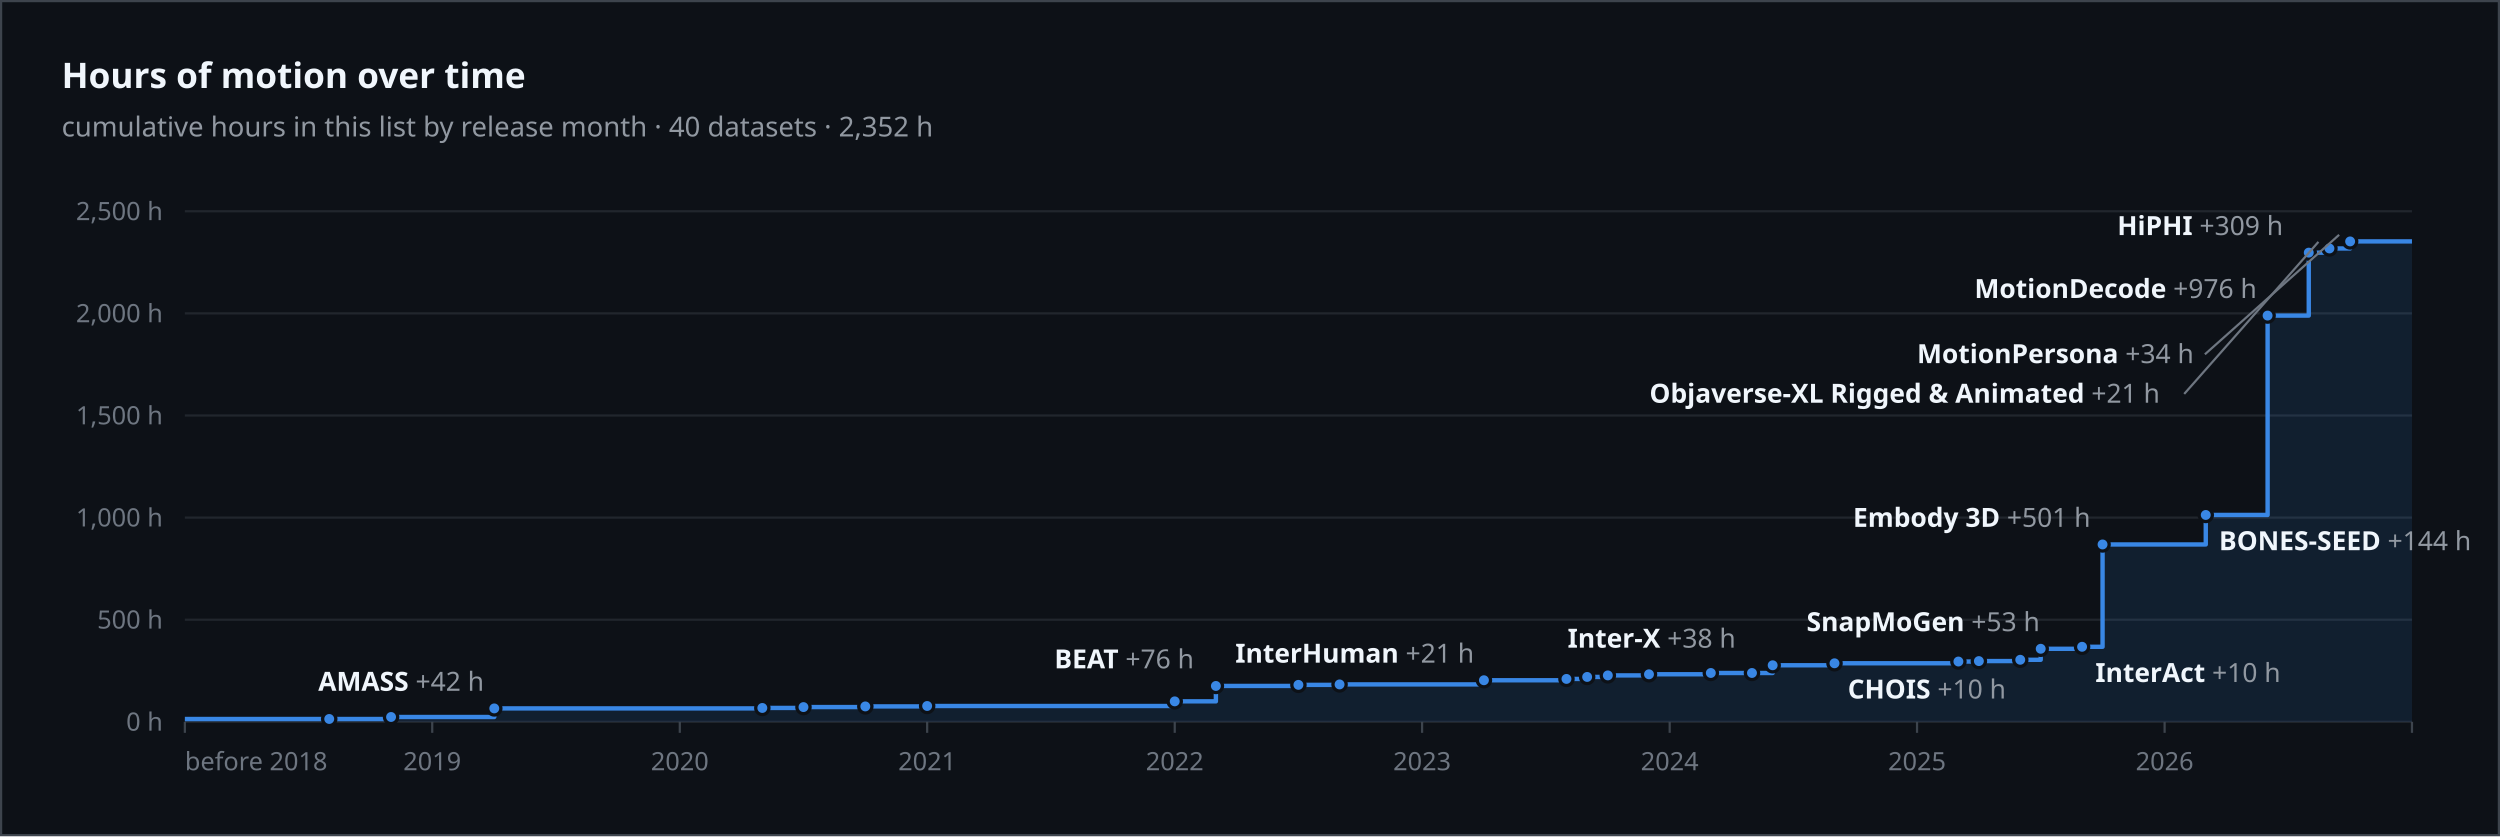
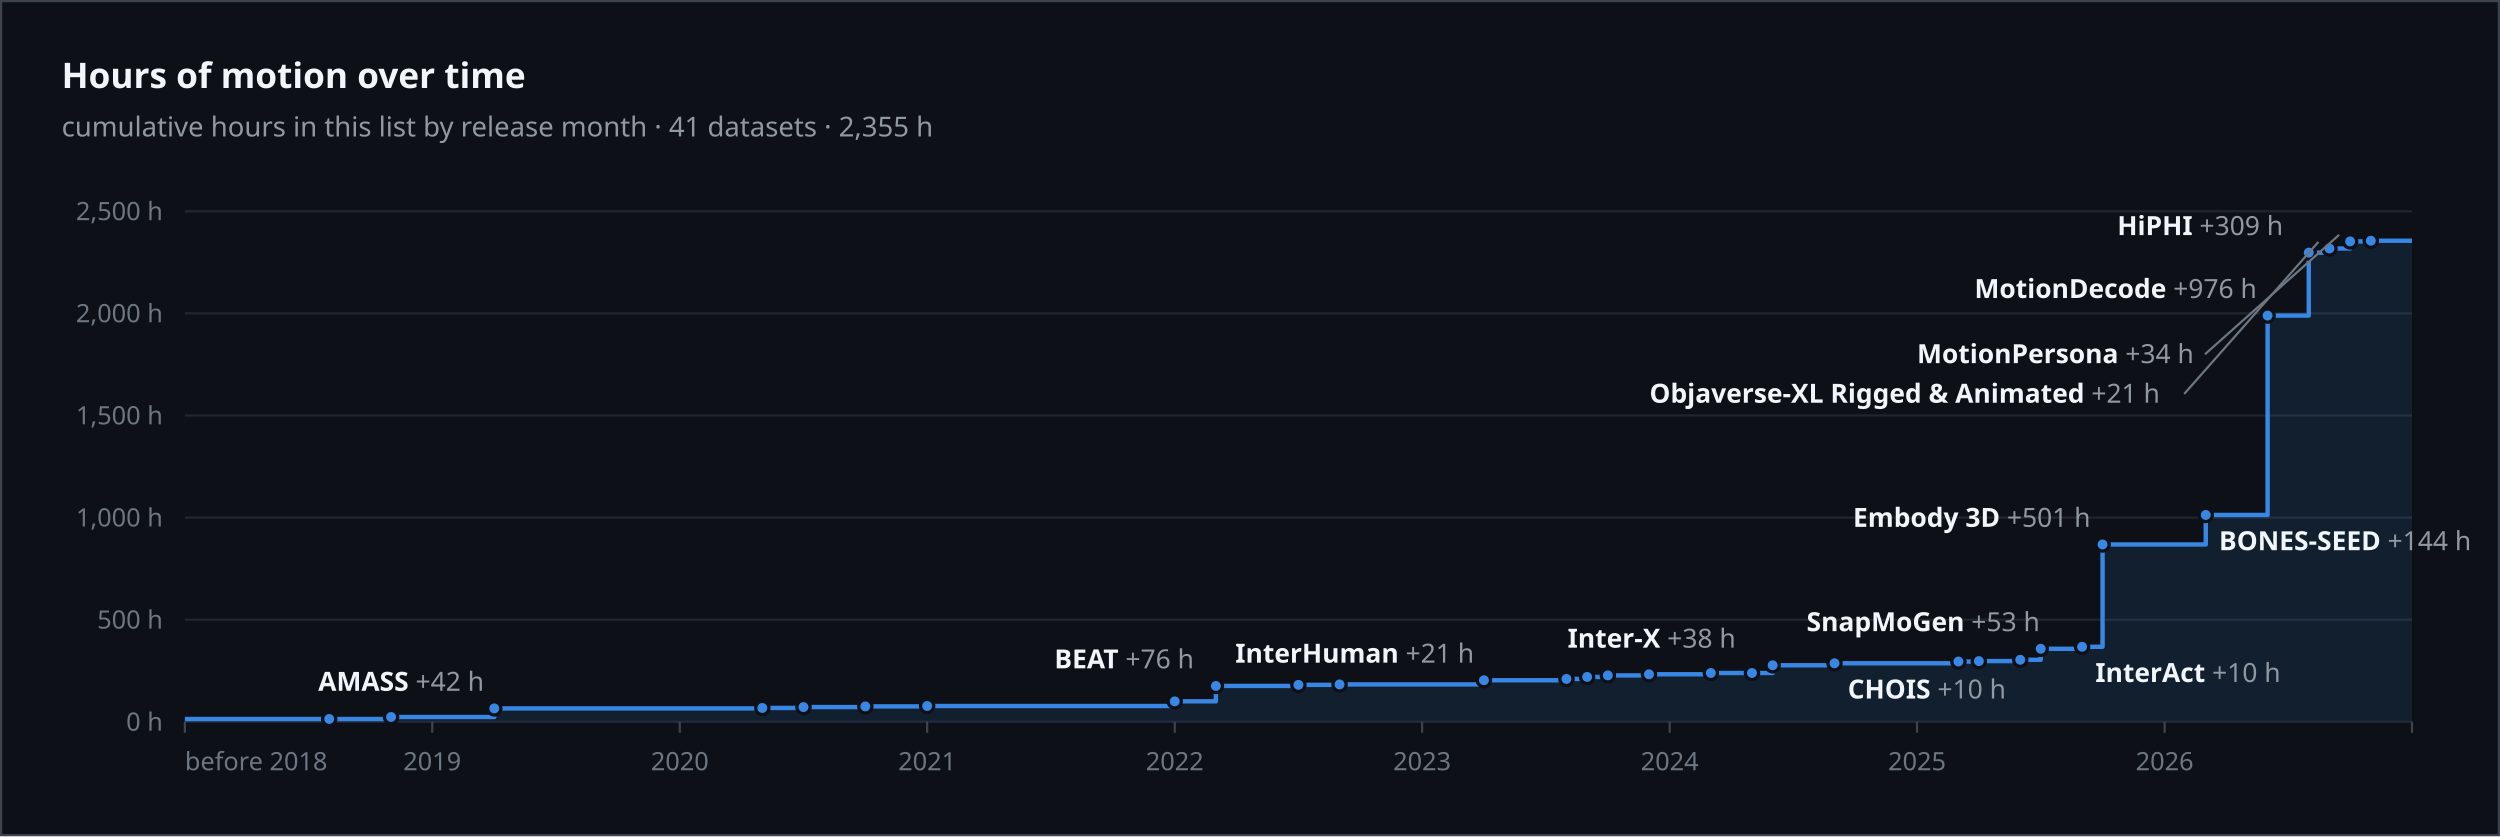
<svg xmlns="http://www.w3.org/2000/svg" width="1136" height="380" viewBox="0 0 1136 380" role="img" aria-label="Hours of motion over time" font-family="-apple-system, BlinkMacSystemFont, 'Segoe UI', 'Noto Sans', Helvetica, Arial, sans-serif">
  <rect x="0.5" y="0.5" width="1135" height="379" fill="#0d1117" stroke="#3d444d" />
  <text x="28" y="40" font-size="16" font-weight="600" fill="#f0f6fc">Hours of motion over time</text>
-   <text x="28" y="62" font-size="12.5" fill="#9198a1">cumulative hours in this list by release month · 40 datasets · 2,352 h</text>
+   <text x="28" y="62" font-size="12.5" fill="#9198a1">cumulative hours in this list by release month · 41 datasets · 2,355 h</text>
  <line x1="84" y1="328.0" x2="1096" y2="328.0" stroke="#21262d" stroke-width="1" />
  <text x="74" y="328.0" dy="0.35em" text-anchor="end" font-size="11.5" fill="#6e7681">0 h</text>
  <line x1="84" y1="281.6" x2="1096" y2="281.6" stroke="#21262d" stroke-width="1" />
  <text x="74" y="281.6" dy="0.35em" text-anchor="end" font-size="11.5" fill="#6e7681">500 h</text>
  <line x1="84" y1="235.2" x2="1096" y2="235.2" stroke="#21262d" stroke-width="1" />
  <text x="74" y="235.2" dy="0.35em" text-anchor="end" font-size="11.5" fill="#6e7681">1,000 h</text>
  <line x1="84" y1="188.8" x2="1096" y2="188.8" stroke="#21262d" stroke-width="1" />
  <text x="74" y="188.8" dy="0.35em" text-anchor="end" font-size="11.5" fill="#6e7681">1,500 h</text>
  <line x1="84" y1="142.4" x2="1096" y2="142.4" stroke="#21262d" stroke-width="1" />
  <text x="74" y="142.4" dy="0.35em" text-anchor="end" font-size="11.5" fill="#6e7681">2,000 h</text>
  <line x1="84" y1="96.0" x2="1096" y2="96.0" stroke="#21262d" stroke-width="1" />
  <text x="74" y="96.0" dy="0.35em" text-anchor="end" font-size="11.5" fill="#6e7681">2,500 h</text>
  <line x1="84.0" y1="328" x2="84.0" y2="333" stroke="#3d444d" />
  <text x="84.0" y="350" text-anchor="start" font-size="11.5" fill="#6e7681">before 2018</text>
  <line x1="196.4" y1="328" x2="196.4" y2="333" stroke="#3d444d" />
  <text x="196.4" y="350" text-anchor="middle" font-size="11.5" fill="#6e7681">2019</text>
  <line x1="308.9" y1="328" x2="308.9" y2="333" stroke="#3d444d" />
  <text x="308.9" y="350" text-anchor="middle" font-size="11.5" fill="#6e7681">2020</text>
  <line x1="421.3" y1="328" x2="421.3" y2="333" stroke="#3d444d" />
  <text x="421.3" y="350" text-anchor="middle" font-size="11.5" fill="#6e7681">2021</text>
  <line x1="533.8" y1="328" x2="533.8" y2="333" stroke="#3d444d" />
  <text x="533.8" y="350" text-anchor="middle" font-size="11.5" fill="#6e7681">2022</text>
  <line x1="646.2" y1="328" x2="646.2" y2="333" stroke="#3d444d" />
  <text x="646.2" y="350" text-anchor="middle" font-size="11.5" fill="#6e7681">2023</text>
  <line x1="758.7" y1="328" x2="758.7" y2="333" stroke="#3d444d" />
  <text x="758.7" y="350" text-anchor="middle" font-size="11.5" fill="#6e7681">2024</text>
  <line x1="871.1" y1="328" x2="871.1" y2="333" stroke="#3d444d" />
  <text x="871.1" y="350" text-anchor="middle" font-size="11.5" fill="#6e7681">2025</text>
  <line x1="983.6" y1="328" x2="983.6" y2="333" stroke="#3d444d" />
  <text x="983.6" y="350" text-anchor="middle" font-size="11.5" fill="#6e7681">2026</text>
  <line x1="1096.0" y1="328" x2="1096.0" y2="333" stroke="#3d444d" />
-   <path d="M84,328 L84,326.7 L84.0,326.7 L149.6,326.7 L149.6,326.7 L177.7,326.7 L177.7,325.8 L224.6,325.8 L224.6,321.9 L346.4,321.9 L346.4,321.7 L365.1,321.7 L365.1,321.3 L393.2,321.3 L393.2,321.0 L421.3,321.0 L421.3,320.8 L533.8,320.8 L533.8,318.7 L552.5,318.7 L552.5,311.7 L590.0,311.7 L590.0,311.2 L608.7,311.2 L608.7,311.0 L674.3,311.0 L674.3,309.1 L711.8,309.1 L711.8,308.5 L721.2,308.5 L721.2,307.6 L730.6,307.6 L730.6,306.9 L749.3,306.9 L749.3,306.4 L777.4,306.4 L777.4,305.8 L796.1,305.8 L796.1,305.8 L805.5,305.8 L805.5,302.3 L833.6,302.3 L833.6,301.4 L889.9,301.4 L889.9,300.6 L899.2,300.6 L899.2,300.4 L918.0,300.4 L918.0,299.8 L927.3,299.8 L927.3,294.8 L946.1,294.8 L946.1,293.9 L955.4,293.9 L955.4,247.4 L1002.3,247.4 L1002.3,234.0 L1030.4,234.0 L1030.4,143.4 L1049.1,143.4 L1049.1,114.8 L1058.5,114.8 L1058.5,112.9 L1067.9,112.9 L1067.9,109.7 L1096.0,109.7 L1096.0,328 Z" fill="#3987e5" fill-opacity="0.12" />
-   <path d="M84.0,326.7 L149.6,326.7 L149.6,326.7 L177.7,326.7 L177.7,325.8 L224.6,325.8 L224.6,321.9 L346.4,321.9 L346.4,321.7 L365.1,321.7 L365.1,321.3 L393.2,321.3 L393.2,321.0 L421.3,321.0 L421.3,320.8 L533.8,320.8 L533.8,318.7 L552.5,318.7 L552.5,311.7 L590.0,311.7 L590.0,311.2 L608.7,311.2 L608.7,311.0 L674.3,311.0 L674.3,309.1 L711.8,309.1 L711.8,308.5 L721.2,308.5 L721.2,307.6 L730.6,307.6 L730.6,306.9 L749.3,306.9 L749.3,306.4 L777.4,306.4 L777.4,305.8 L796.1,305.8 L796.1,305.8 L805.5,305.8 L805.5,302.3 L833.6,302.3 L833.6,301.4 L889.9,301.4 L889.9,300.6 L899.2,300.6 L899.2,300.4 L918.0,300.4 L918.0,299.8 L927.3,299.8 L927.3,294.8 L946.1,294.8 L946.1,293.9 L955.4,293.9 L955.4,247.4 L1002.3,247.4 L1002.3,234.0 L1030.4,234.0 L1030.4,143.4 L1049.1,143.4 L1049.1,114.8 L1058.5,114.8 L1058.5,112.9 L1067.9,112.9 L1067.9,109.7 L1096.0,109.7" fill="none" stroke="#3987e5" stroke-width="2" stroke-linejoin="round" />
+   <path d="M84,328 L84,326.7 L84.0,326.7 L149.6,326.7 L149.6,326.7 L177.7,326.7 L177.7,325.8 L224.6,325.8 L224.6,321.9 L346.4,321.9 L346.4,321.7 L365.1,321.7 L365.1,321.3 L393.2,321.3 L393.2,321.0 L421.3,321.0 L421.3,320.8 L533.8,320.8 L533.8,318.7 L552.5,318.7 L552.5,311.7 L590.0,311.7 L590.0,311.2 L608.7,311.2 L608.7,311.0 L674.3,311.0 L674.3,309.1 L711.8,309.1 L711.8,308.5 L721.2,308.5 L721.2,307.6 L730.6,307.6 L730.6,306.9 L749.3,306.9 L749.3,306.4 L777.4,306.4 L777.4,305.8 L796.1,305.8 L796.1,305.8 L805.5,305.8 L805.5,302.3 L833.6,302.3 L833.6,301.4 L889.9,301.4 L889.9,300.6 L899.2,300.6 L899.2,300.4 L918.0,300.4 L918.0,299.8 L927.3,299.8 L927.3,294.8 L946.1,294.8 L946.1,293.9 L955.4,293.9 L955.4,247.4 L1002.3,247.4 L1002.3,234.0 L1030.4,234.0 L1030.4,143.4 L1049.1,143.4 L1049.1,114.8 L1058.5,114.8 L1058.5,112.9 L1067.9,112.9 L1067.9,109.7 L1077.3,109.7 L1077.3,109.4 L1096.0,109.4 L1096.0,328 Z" fill="#3987e5" fill-opacity="0.12" />
+   <path d="M84.0,326.7 L149.6,326.7 L149.6,326.7 L177.7,326.7 L177.7,325.8 L224.6,325.8 L224.6,321.9 L346.4,321.9 L346.4,321.7 L365.1,321.7 L365.1,321.3 L393.2,321.3 L393.2,321.0 L421.3,321.0 L421.3,320.8 L533.8,320.8 L533.8,318.7 L552.5,318.7 L552.5,311.7 L590.0,311.7 L590.0,311.2 L608.7,311.2 L608.7,311.0 L674.3,311.0 L674.3,309.1 L711.8,309.1 L711.8,308.5 L721.2,308.5 L721.2,307.6 L730.6,307.6 L730.6,306.9 L749.3,306.9 L749.3,306.4 L777.4,306.4 L777.4,305.8 L796.1,305.8 L796.1,305.8 L805.5,305.8 L805.5,302.3 L833.6,302.3 L833.6,301.4 L889.9,301.4 L889.9,300.6 L899.2,300.6 L899.2,300.4 L918.0,300.4 L918.0,299.8 L927.3,299.8 L927.3,294.8 L946.1,294.8 L946.1,293.9 L955.4,293.9 L955.4,247.4 L1002.3,247.4 L1002.3,234.0 L1030.4,234.0 L1030.4,143.4 L1049.1,143.4 L1049.1,114.8 L1058.5,114.8 L1058.5,112.9 L1067.9,112.9 L1067.9,109.7 L1077.3,109.7 L1077.3,109.4 L1096.0,109.4" fill="none" stroke="#3987e5" stroke-width="2" stroke-linejoin="round" />
  <circle cx="149.6" cy="326.7" r="3" fill="#3987e5" stroke="#0d1117" stroke-width="1.5" />
  <circle cx="177.7" cy="325.8" r="3" fill="#3987e5" stroke="#0d1117" stroke-width="1.5" />
  <circle cx="224.6" cy="321.9" r="3" fill="#3987e5" stroke="#0d1117" stroke-width="1.5" />
  <circle cx="346.4" cy="321.7" r="3" fill="#3987e5" stroke="#0d1117" stroke-width="1.5" />
  <circle cx="365.1" cy="321.3" r="3" fill="#3987e5" stroke="#0d1117" stroke-width="1.5" />
  <circle cx="393.2" cy="321.0" r="3" fill="#3987e5" stroke="#0d1117" stroke-width="1.5" />
  <circle cx="421.3" cy="320.8" r="3" fill="#3987e5" stroke="#0d1117" stroke-width="1.5" />
  <circle cx="533.8" cy="318.7" r="3" fill="#3987e5" stroke="#0d1117" stroke-width="1.5" />
  <circle cx="552.5" cy="311.7" r="3" fill="#3987e5" stroke="#0d1117" stroke-width="1.5" />
  <circle cx="590.0" cy="311.2" r="3" fill="#3987e5" stroke="#0d1117" stroke-width="1.5" />
  <circle cx="608.7" cy="311.0" r="3" fill="#3987e5" stroke="#0d1117" stroke-width="1.5" />
  <circle cx="674.3" cy="309.1" r="3" fill="#3987e5" stroke="#0d1117" stroke-width="1.5" />
  <circle cx="711.8" cy="308.5" r="3" fill="#3987e5" stroke="#0d1117" stroke-width="1.5" />
  <circle cx="721.2" cy="307.6" r="3" fill="#3987e5" stroke="#0d1117" stroke-width="1.5" />
  <circle cx="730.6" cy="306.9" r="3" fill="#3987e5" stroke="#0d1117" stroke-width="1.5" />
  <circle cx="749.3" cy="306.4" r="3" fill="#3987e5" stroke="#0d1117" stroke-width="1.5" />
  <circle cx="777.4" cy="305.8" r="3" fill="#3987e5" stroke="#0d1117" stroke-width="1.5" />
  <circle cx="796.1" cy="305.8" r="3" fill="#3987e5" stroke="#0d1117" stroke-width="1.5" />
  <circle cx="805.5" cy="302.3" r="3" fill="#3987e5" stroke="#0d1117" stroke-width="1.5" />
  <circle cx="833.6" cy="301.4" r="3" fill="#3987e5" stroke="#0d1117" stroke-width="1.5" />
  <circle cx="889.9" cy="300.6" r="3" fill="#3987e5" stroke="#0d1117" stroke-width="1.5" />
  <circle cx="899.2" cy="300.4" r="3" fill="#3987e5" stroke="#0d1117" stroke-width="1.5" />
  <circle cx="918.0" cy="299.8" r="3" fill="#3987e5" stroke="#0d1117" stroke-width="1.5" />
  <circle cx="927.3" cy="294.8" r="3" fill="#3987e5" stroke="#0d1117" stroke-width="1.5" />
  <circle cx="946.1" cy="293.9" r="3" fill="#3987e5" stroke="#0d1117" stroke-width="1.5" />
  <circle cx="955.4" cy="247.4" r="3" fill="#3987e5" stroke="#0d1117" stroke-width="1.5" />
  <circle cx="1002.3" cy="234.0" r="3" fill="#3987e5" stroke="#0d1117" stroke-width="1.5" />
  <circle cx="1030.4" cy="143.4" r="3" fill="#3987e5" stroke="#0d1117" stroke-width="1.5" />
  <circle cx="1049.1" cy="114.8" r="3" fill="#3987e5" stroke="#0d1117" stroke-width="1.5" />
  <circle cx="1058.5" cy="112.9" r="3" fill="#3987e5" stroke="#0d1117" stroke-width="1.5" />
  <circle cx="1067.9" cy="109.7" r="3" fill="#3987e5" stroke="#0d1117" stroke-width="1.5" />
+   <circle cx="1077.3" cy="109.4" r="3" fill="#3987e5" stroke="#0d1117" stroke-width="1.5" />
  <text x="897.2" y="135.4" font-size="12" fill="#f0f6fc">
    <tspan font-weight="600">MotionDecode</tspan>
    <tspan fill="#9198a1">+976 h</tspan>
  </text>
  <text x="842.0" y="239.4" font-size="12" fill="#f0f6fc">
    <tspan font-weight="600">Embody 3D</tspan>
    <tspan fill="#9198a1">+501 h</tspan>
  </text>
  <text x="962.1" y="106.8" font-size="12" fill="#f0f6fc">
    <tspan font-weight="600">HiPHI</tspan>
    <tspan fill="#9198a1">+309 h</tspan>
  </text>
  <text x="1008.3" y="250.0" font-size="12" fill="#f0f6fc">
    <tspan font-weight="600">BONES-SEED</tspan>
    <tspan fill="#9198a1">+144 h</tspan>
  </text>
  <text x="479.1" y="303.7" font-size="12" fill="#f0f6fc">
    <tspan font-weight="600">BEAT</tspan>
    <tspan fill="#9198a1">+76 h</tspan>
  </text>
  <text x="820.9" y="286.8" font-size="12" fill="#f0f6fc">
    <tspan font-weight="600">SnapMoGen</tspan>
    <tspan fill="#9198a1">+53 h</tspan>
  </text>
  <text x="144.6" y="313.9" font-size="12" fill="#f0f6fc">
    <tspan font-weight="600">AMASS</tspan>
    <tspan fill="#9198a1">+42 h</tspan>
  </text>
  <text x="712.3" y="294.3" font-size="12" fill="#f0f6fc">
    <tspan font-weight="600">Inter-X</tspan>
    <tspan fill="#9198a1">+38 h</tspan>
  </text>
  <path d="M1001.9,161.0 L1062.9,106.7" stroke="#6e7681" stroke-width="1" fill="none" />
  <text x="871.1" y="165.0" font-size="12" fill="#f0f6fc">
    <tspan font-weight="600">MotionPersona</tspan>
    <tspan fill="#9198a1">+34 h</tspan>
  </text>
  <path d="M992.5,179.0 L1053.5,109.9" stroke="#6e7681" stroke-width="1" fill="none" />
  <text x="749.5" y="183.0" font-size="12" fill="#f0f6fc">
    <tspan font-weight="600">Objaverse-XL Rigged &amp; Animated</tspan>
    <tspan fill="#9198a1">+21 h</tspan>
  </text>
  <text x="561.3" y="301.1" font-size="12" fill="#f0f6fc">
    <tspan font-weight="600">InterHuman</tspan>
    <tspan fill="#9198a1">+21 h</tspan>
  </text>
  <text x="839.6" y="317.4" font-size="12" fill="#f0f6fc">
    <tspan font-weight="600">CHOIS</tspan>
    <tspan fill="#9198a1">+10 h</tspan>
  </text>
  <text x="952.1" y="309.9" font-size="12" fill="#f0f6fc">
    <tspan font-weight="600">InterAct</tspan>
    <tspan fill="#9198a1">+10 h</tspan>
  </text>
</svg>
